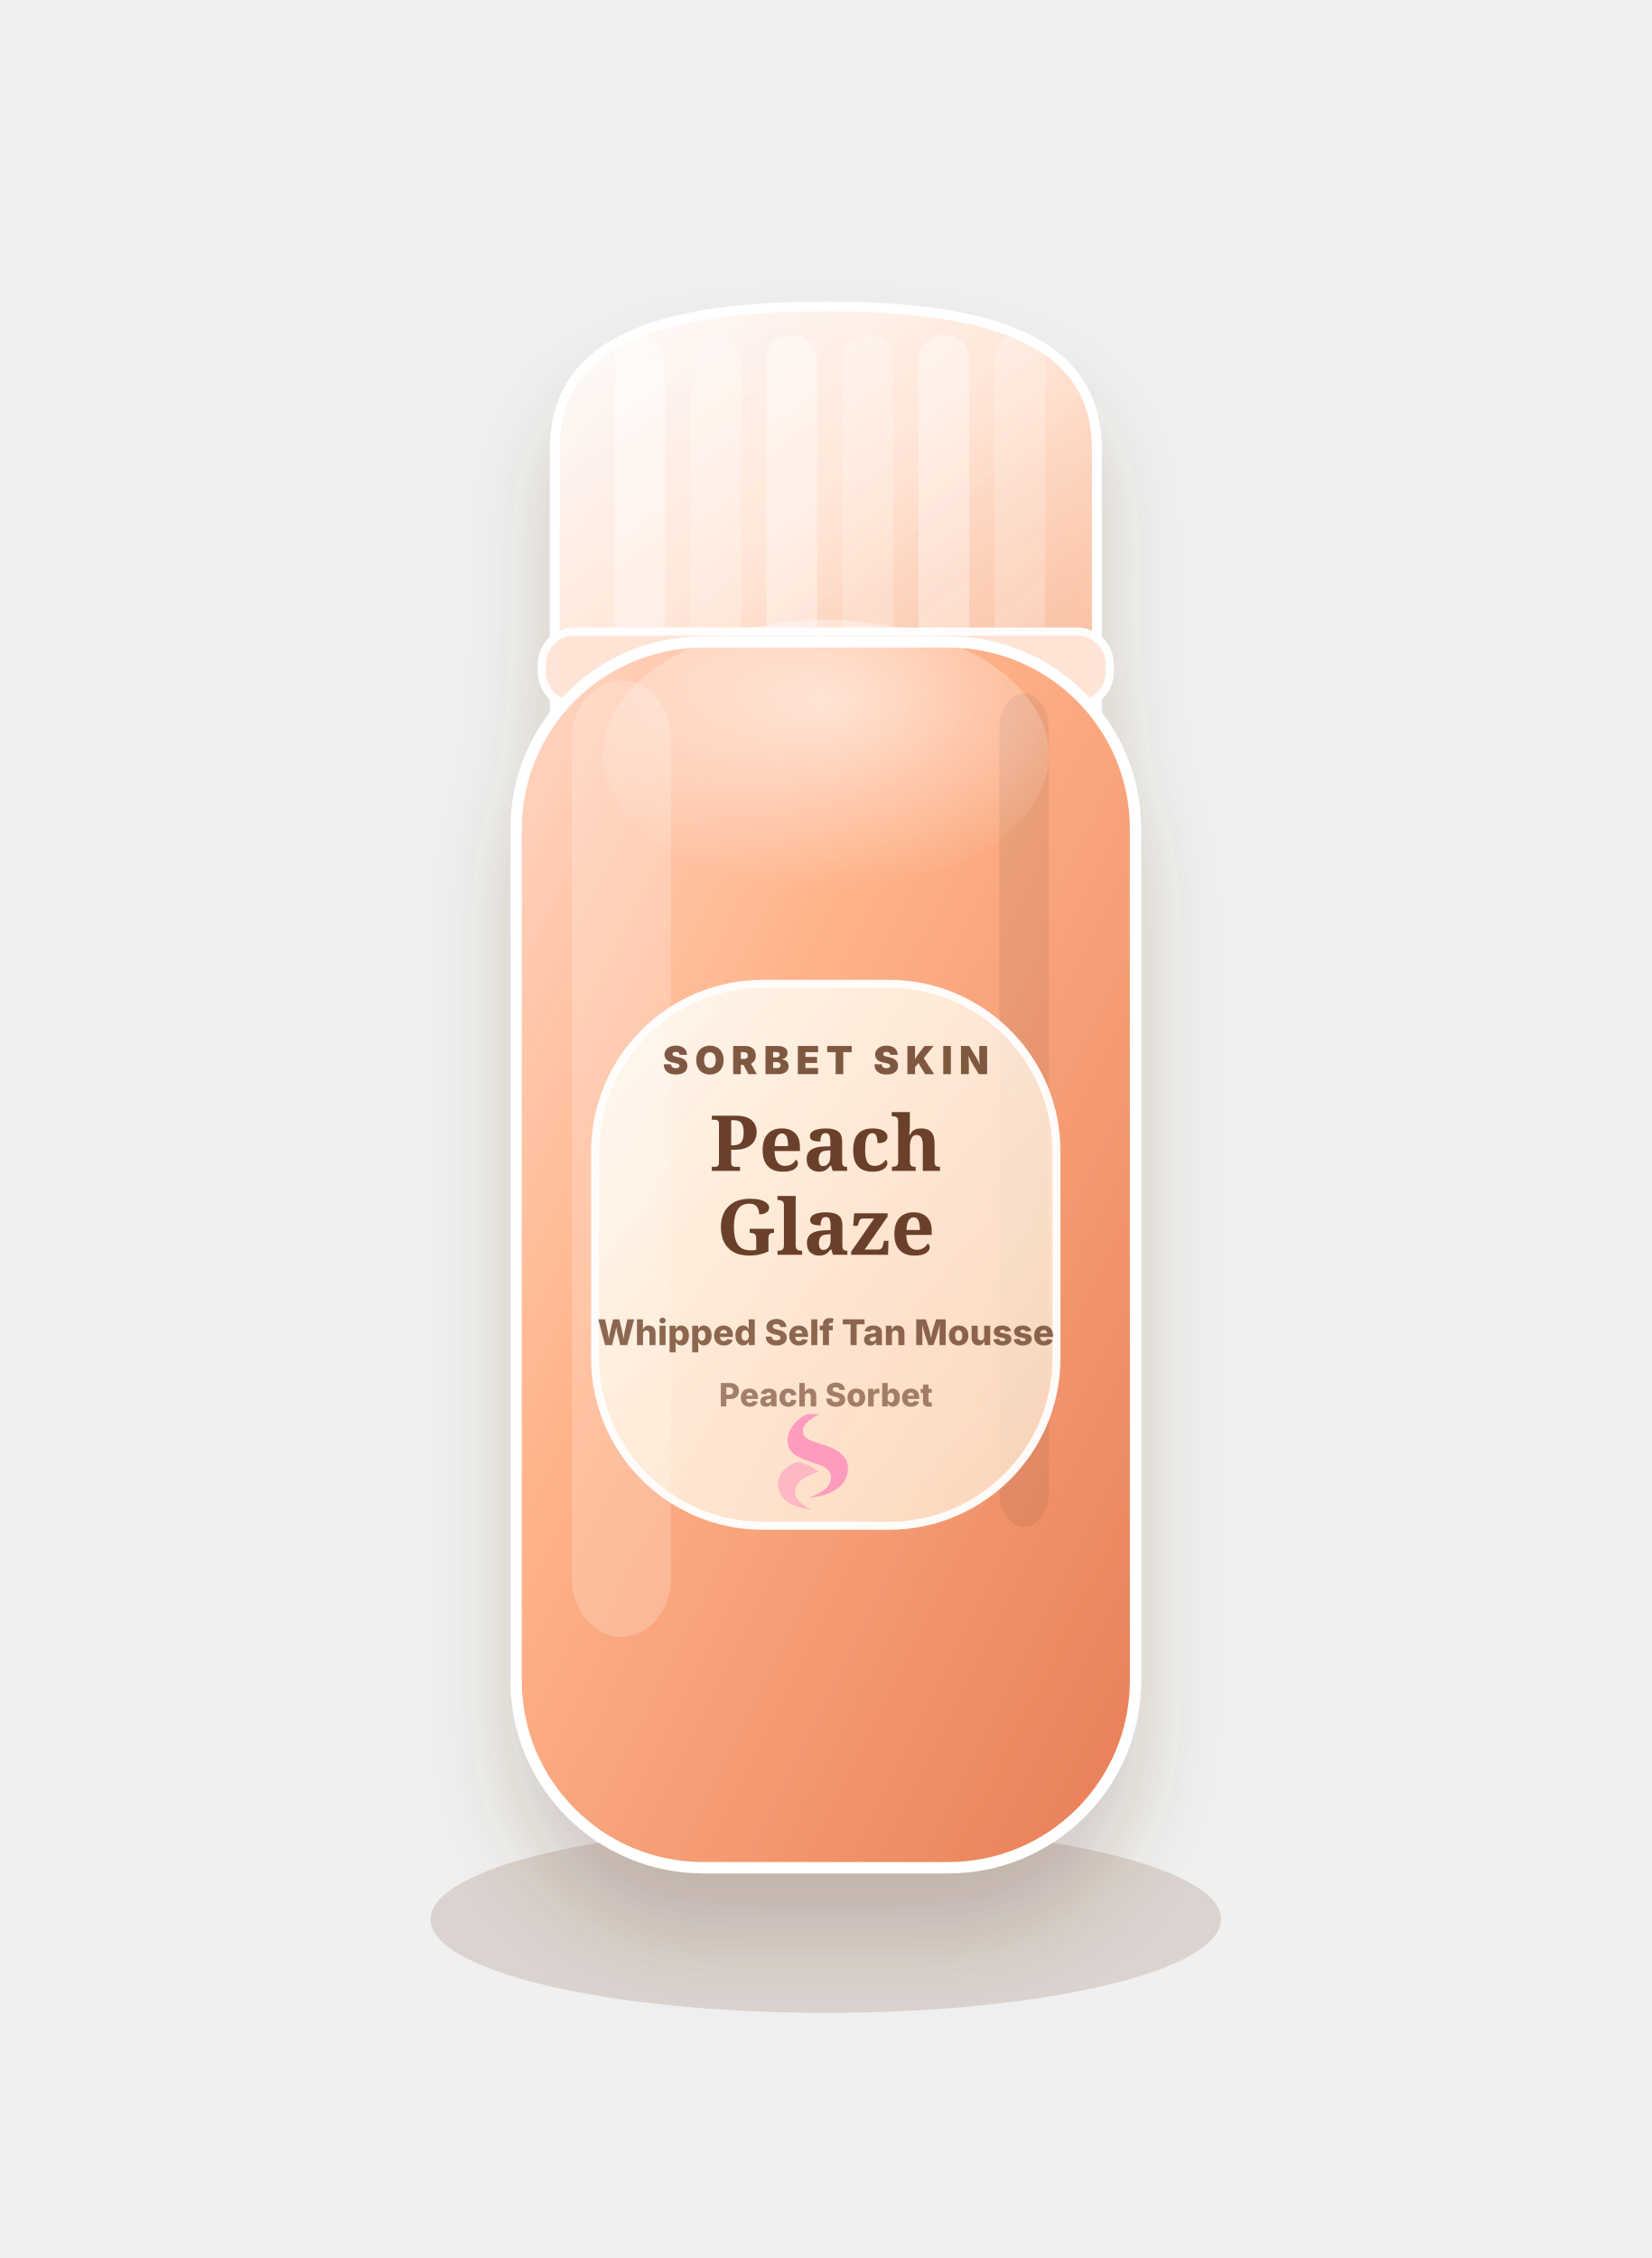
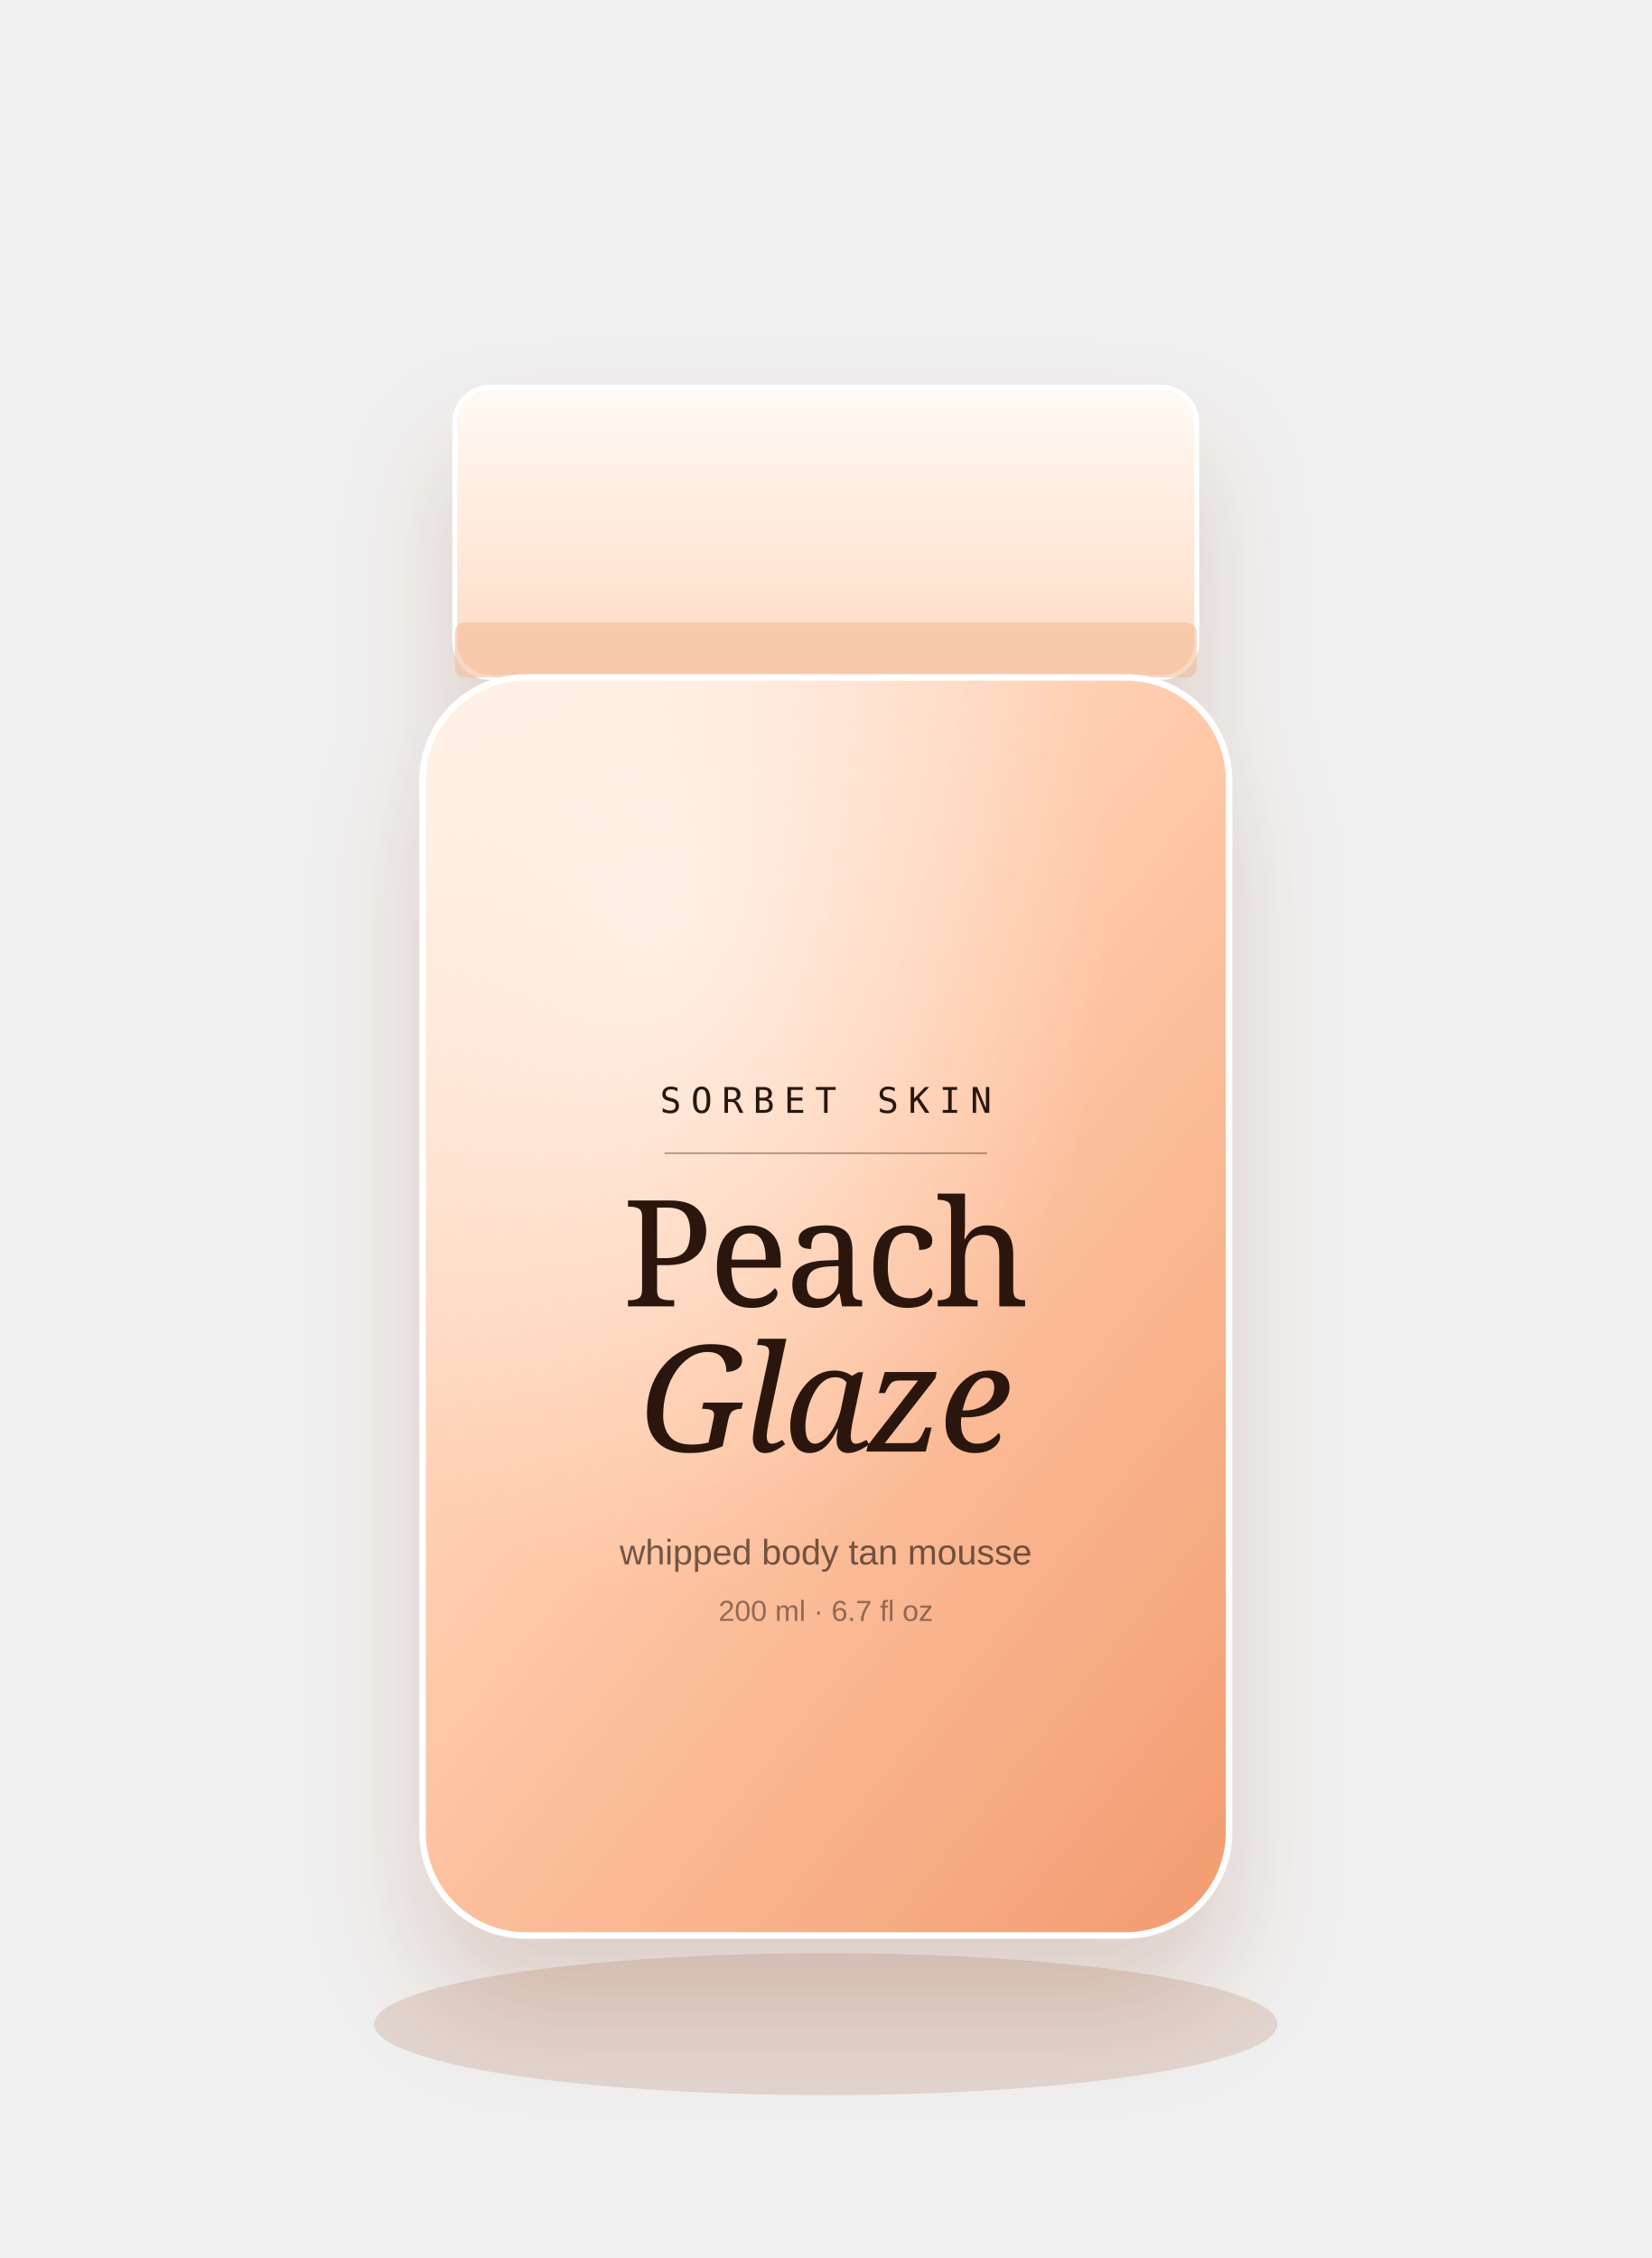
- <svg xmlns="http://www.w3.org/2000/svg" viewBox="0 0 1024 1400" role="img" aria-label="Peach Glaze Sorbet Skin product packaging">
+ <svg xmlns="http://www.w3.org/2000/svg" viewBox="0 0 1024 1400" role="img" aria-label="Peach Glaze body butter jar">
  <defs>
-     <linearGradient id="peach-glaze-body" x1="0" y1="0" x2="1" y2="1">
-       <stop offset="0" stop-color="#FFD8C6" />
-       <stop offset="0.36" stop-color="#FFB38A" />
-       <stop offset="1" stop-color="#E77D55" />
+     <linearGradient id="pg-jar" x1="0.1" y1="0" x2="0.9" y2="1">
+       <stop offset="0" stop-color="#FFEBDD" />
+       <stop offset="0.45" stop-color="#FFC9A8" />
+       <stop offset="1" stop-color="#F39E73" />
    </linearGradient>
-     <linearGradient id="peach-glaze-cap" x1="0" y1="0" x2="1" y2="1">
-       <stop offset="0" stop-color="#ffffff" stop-opacity="0.92" />
-       <stop offset="0.52" stop-color="#FFE4D5" />
-       <stop offset="1" stop-color="#FFB38A" stop-opacity="0.78" />
+     <linearGradient id="pg-lid" x1="0" y1="0" x2="0" y2="1">
+       <stop offset="0" stop-color="#FFFAF5" />
+       <stop offset="1" stop-color="#FFDAC1" />
    </linearGradient>
-     <linearGradient id="peach-glaze-label" x1="0" y1="0" x2="1" y2="1">
-       <stop offset="0" stop-color="#FFFFFA" stop-opacity="0.9" />
-       <stop offset="1" stop-color="#FFF3DD" stop-opacity="0.72" />
-     </linearGradient>
-     <radialGradient id="peach-glaze-glow" cx="50%" cy="30%" r="70%">
-       <stop offset="0" stop-color="#ffffff" stop-opacity="0.7" />
+     <radialGradient id="pg-shine" cx="0.3" cy="0.18" r="0.55">
+       <stop offset="0" stop-color="#ffffff" stop-opacity="0.85" />
      <stop offset="1" stop-color="#ffffff" stop-opacity="0" />
    </radialGradient>
-     <filter id="peach-glaze-shadow" x="-40%" y="-40%" width="180%" height="190%">
-       <feDropShadow dx="0" dy="36" stdDeviation="26" flood-color="#6B412A" flood-opacity="0.22" />
+     <filter id="pg-shadow" x="-30%" y="-20%" width="160%" height="150%">
+       <feDropShadow dx="0" dy="42" stdDeviation="34" flood-color="#9E5A38" flood-opacity="0.22" />
    </filter>
  </defs>
-   <ellipse cx="512" cy="1190" rx="245" ry="58" fill="#6B412A" opacity="0.17" />
-   <g filter="url(#peach-glaze-shadow)">
-     <g>
-       <clipPath id="peach-glaze-cap-clip">
-         <path d="M344 442V278.2C344 210.16 411.2 190 512 190s168 20.16 168 88.2V442Z" />
-       </clipPath>
-       <path d="M344 442V278.2C344 210.16 411.2 190 512 190s168 20.16 168 88.2V442Z" fill="url(#peach-glaze-cap)" stroke="#fff" stroke-width="6" />
-       <g clip-path="url(#peach-glaze-cap-clip)">
-         <rect x="380.96" y="207.64" width="31.42" height="196.56" rx="14.84" fill="#fff" opacity="0.34" />
-         <rect x="428.09" y="207.64" width="31.42" height="196.56" rx="14.84" fill="#fff" opacity="0.2" />
-         <rect x="475.21" y="207.64" width="31.42" height="196.56" rx="14.84" fill="#fff" opacity="0.34" />
-         <rect x="522.34" y="207.64" width="31.42" height="196.56" rx="14.84" fill="#fff" opacity="0.2" />
-         <rect x="569.47" y="207.64" width="31.42" height="196.56" rx="14.84" fill="#fff" opacity="0.34" />
-         <rect x="616.60" y="207.64" width="31.42" height="196.56" rx="14.84" fill="#fff" opacity="0.2" />
-       </g>
-       <rect x="336" y="391.6" width="352" height="45.36" rx="20.16" fill="#FFE4D5" stroke="#fff" stroke-width="5" opacity="0.96" />
-     </g>
-     <rect x="320" y="398" width="384" height="760" rx="116" fill="url(#peach-glaze-body)" stroke="#fff" stroke-width="7" />
-     <rect x="354.56" y="422" width="61.44" height="592.8" rx="36" fill="#fff" opacity="0.2" />
-     <rect x="619.52" y="430" width="30.72" height="516.8" rx="22" fill="#302621" opacity="0.08" />
-     <ellipse cx="512" cy="468" rx="138.24" ry="83.6" fill="url(#peach-glaze-glow)" opacity="0.85" />
-     <rect x="369" y="610" width="286" height="336" rx="104" fill="url(#peach-glaze-label)" stroke="#fff" stroke-width="5" opacity="0.96" />
-     <text x="512" y="666" text-anchor="middle" font-family="Inter, Arial, sans-serif" font-size="24" font-weight="900" letter-spacing="4" fill="#6B412A" opacity="0.86">SORBET SKIN</text>
-     <text x="512" y="726" text-anchor="middle" font-family="Georgia, serif" font-size="48" font-weight="700" fill="#6B412A">Peach</text>
-     <text x="512" y="778" text-anchor="middle" font-family="Georgia, serif" font-size="48" font-weight="700" fill="#6B412A">Glaze</text>
-     <text x="512" y="834" text-anchor="middle" font-family="Inter, Arial, sans-serif" font-size="22" font-weight="800" fill="#6B412A" opacity="0.78">Whipped Self Tan Mousse</text>
-     <text x="512" y="872" text-anchor="middle" font-family="Inter, Arial, sans-serif" font-size="20" font-weight="800" fill="#6B412A" opacity="0.62">Peach Sorbet</text>
-     <g transform="translate(478 874) scale(0.62)" fill="#FF8FBC" opacity="0.85">
-       <path d="M35 5c-13 7-20 18-18 30 2 10 13 14 25 18 11 3 18 7 18 15 0 8-7 15-22 20 24-2 39-13 39-29 0-13-11-20-28-25-12-3-18-7-17-14 1-6 7-11 16-15-4-1-8-1-13 0z" />
-       <path d="M27 52c-12 4-20 12-20 23 0 13 12 23 34 25-11-5-17-11-17-18 0-9 9-15 24-20-7-5-14-8-21-10z" opacity="0.6" />
-     </g>
+   <ellipse cx="512" cy="1255" rx="280" ry="44" fill="#9E5A38" opacity="0.18" />
+   <g filter="url(#pg-shadow)">
+     <rect x="282" y="240" width="460" height="180" rx="22" fill="url(#pg-lid)" stroke="#FFFFFF" stroke-width="3" />
+     <rect x="282" y="386" width="460" height="34" rx="6" fill="#F1B895" opacity="0.55" />
+     <rect x="262" y="420" width="500" height="780" rx="64" fill="url(#pg-jar)" stroke="#FFFFFF" stroke-width="4" />
+     <rect x="262" y="420" width="500" height="780" rx="64" fill="url(#pg-shine)" opacity="0.7" />
+     <rect x="304" y="620" width="416" height="430" rx="14" fill="#FFFFFF" opacity="0.0" />
+     <text x="512" y="690" text-anchor="middle" font-family="DM Mono, IBM Plex Mono, monospace" font-size="22" font-weight="500" letter-spacing="6" fill="#2A1810">SORBET SKIN</text>
+     <line x1="412" y1="715" x2="612" y2="715" stroke="#2A1810" stroke-width="1" opacity="0.4" />
+     <text x="512" y="810" text-anchor="middle" font-family="Fraunces, Georgia, serif" font-size="92" font-weight="500" fill="#2A1810" letter-spacing="-2">Peach</text>
+     <text x="512" y="900" text-anchor="middle" font-family="Fraunces, Georgia, serif" font-size="92" font-weight="500" fill="#2A1810" font-style="italic" letter-spacing="-2">Glaze</text>
+     <text x="512" y="970" text-anchor="middle" font-family="DM Sans, Arial, sans-serif" font-size="22" font-weight="500" fill="#2A1810" opacity="0.65">whipped body tan mousse</text>
+     <text x="512" y="1005" text-anchor="middle" font-family="DM Sans, Arial, sans-serif" font-size="18" font-weight="400" fill="#2A1810" opacity="0.5">200 ml · 6.7 fl oz</text>
  </g>
</svg>
